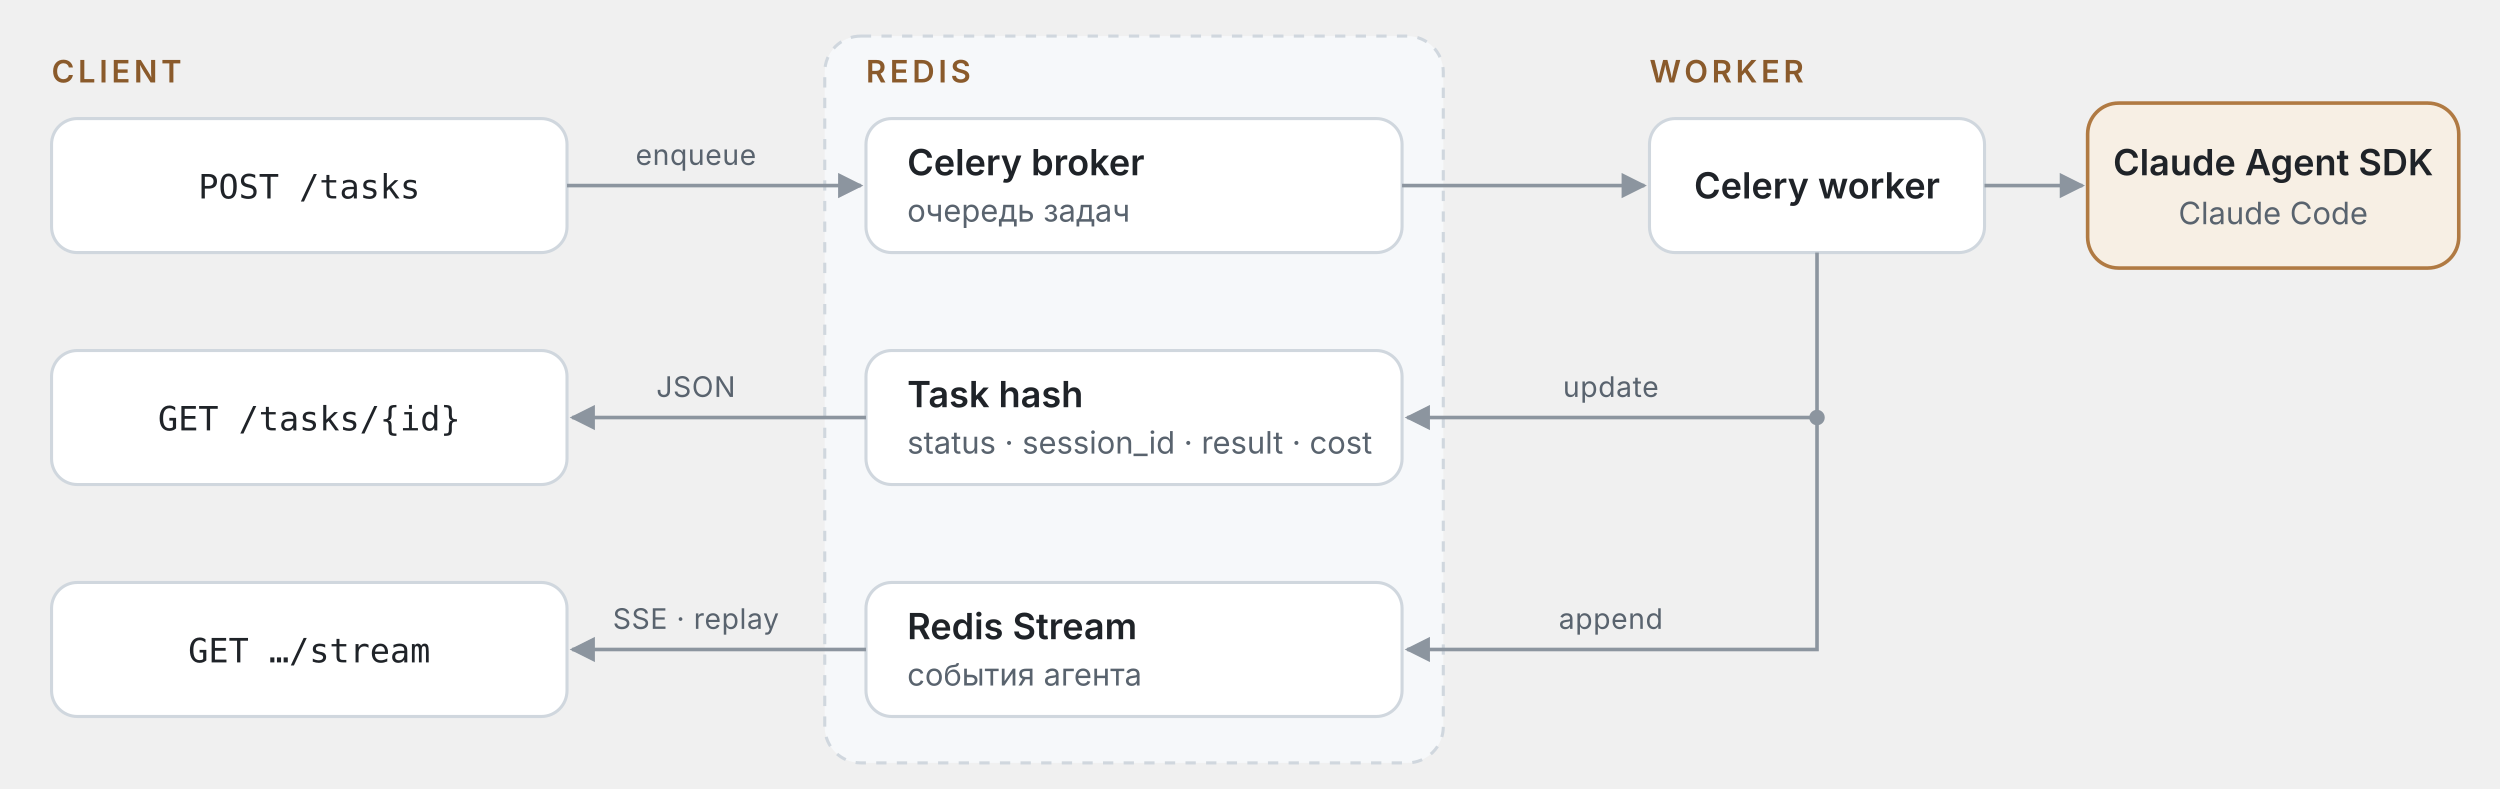
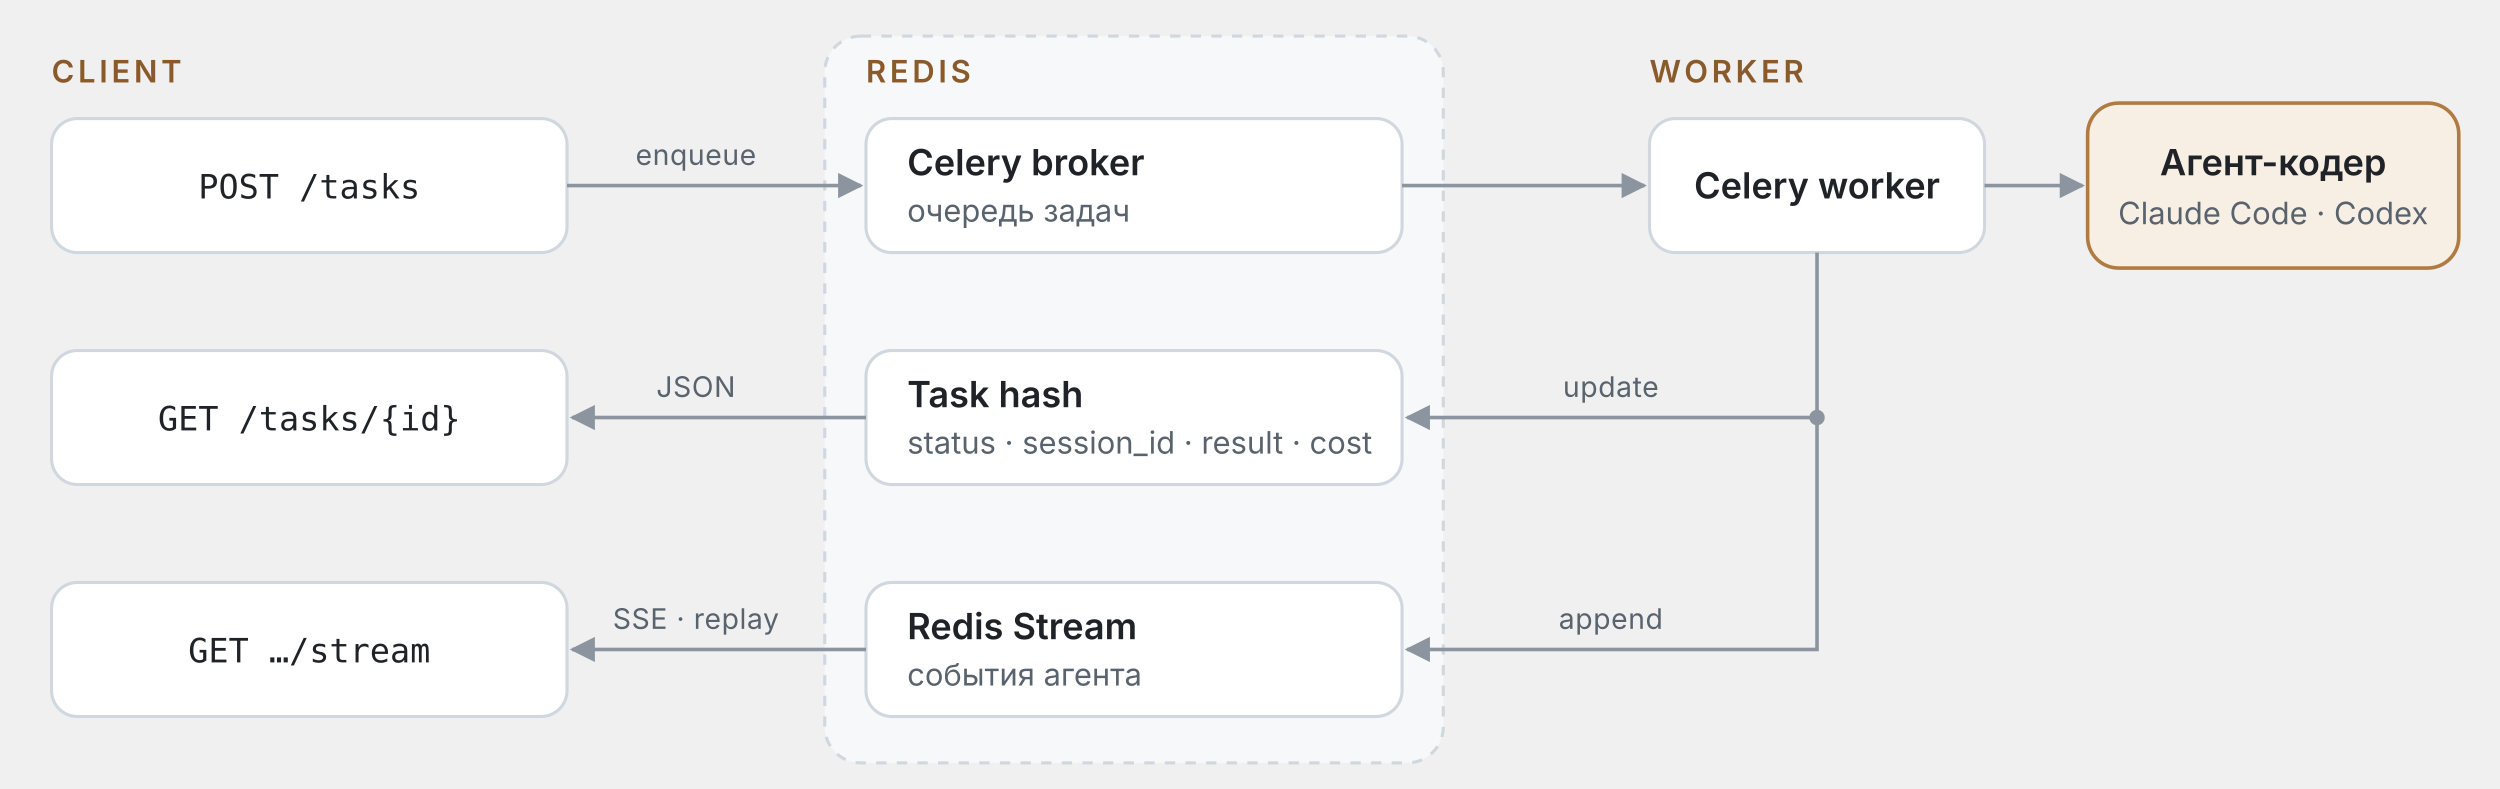
<svg xmlns="http://www.w3.org/2000/svg" viewBox="0 0 970 306" width="970" height="306" role="img" aria-labelledby="title desc">
  <style>
    text { font-family: -apple-system, BlinkMacSystemFont, "Segoe UI", system-ui, sans-serif; fill: #1f2328; }
    .mono { font-family: ui-monospace, SFMono-Regular, Menlo, Consolas, monospace; font-size: 13px; }
    .label { font-size: 14px; font-weight: 600; }
    .sub { font-size: 12px; fill: #59636e; }
    .edge { font-size: 11px; fill: #59636e; letter-spacing: .02em; }
    .title { font-size: 12px; font-weight: 600; fill: #8a5a2b; letter-spacing: .12em; }
    .box { fill: #ffffff; stroke: #d0d7de; stroke-width: 1.2; }
    .group { fill: #f6f8fa; stroke: #d0d7de; stroke-width: 1.2; stroke-dasharray: 4 4; }
    .accent { fill: #f7efe4; stroke: #b07a43; stroke-width: 1.4; }
    .line { fill: none; stroke: #8c959f; stroke-width: 1.4; }
    .head { fill: #8c959f; }
    .dot { fill: #8c959f; }
    @media (prefers-color-scheme: dark) {
      text { fill: #e6edf3; }
      .sub, .edge { fill: #9198a1; }
      .title { fill: #d9a86c; }
      .box { fill: #0d1117; stroke: #3d444d; }
      .group { fill: #151b23; stroke: #3d444d; }
      .accent { fill: #2a2016; stroke: #c48c52; }
      .line { stroke: #6e7681; }
      .head, .dot { fill: #6e7681; }
    }
  </style>
  <defs>
    <marker id="arrow" viewBox="0 0 10 10" refX="9" refY="5" markerWidth="7" markerHeight="7" orient="auto-start-reverse">
      <path class="head" d="M0 0 L10 5 L0 10 z" />
    </marker>
  </defs>
  <text class="title" x="20" y="32">CLIENT</text>
  <rect class="box" x="20" y="46" width="200" height="52" rx="10" />
  <text class="mono" x="120" y="77" text-anchor="middle">POST /tasks</text>
  <rect class="box" x="20" y="136" width="200" height="52" rx="10" />
  <text class="mono" x="120" y="167" text-anchor="middle">GET /tasks/{id}</text>
  <rect class="box" x="20" y="226" width="200" height="52" rx="10" />
  <text class="mono" x="120" y="257" text-anchor="middle">GET …/stream</text>
  <rect class="group" x="320" y="14" width="240" height="282" rx="14" />
  <text class="title" x="336" y="32">REDIS</text>
  <rect class="box" x="336" y="46" width="208" height="52" rx="10" />
  <text class="label" x="352" y="68">Celery broker</text>
  <text class="sub" x="352" y="86">очередь задач</text>
  <rect class="box" x="336" y="136" width="208" height="52" rx="10" />
  <text class="label" x="352" y="158">Task hash</text>
  <text class="sub" x="352" y="176">status · session_id · result · cost</text>
  <rect class="box" x="336" y="226" width="208" height="52" rx="10" />
  <text class="label" x="352" y="248">Redis Stream</text>
  <text class="sub" x="352" y="266">события агента</text>
  <text class="title" x="640" y="32">WORKER</text>
  <rect class="box" x="640" y="46" width="130" height="52" rx="10" />
  <text class="label" x="705" y="77" text-anchor="middle">Celery worker</text>
  <rect class="accent" x="810" y="40" width="144" height="64" rx="12" />
-   <text class="label" x="882" y="68" text-anchor="middle">Claude Agent SDK</text>
-   <text class="sub" x="882" y="87" text-anchor="middle">Claude Code</text>
+   <text class="label" x="882" y="68" text-anchor="middle">Агент-кодер</text>
+   <text class="sub" x="882" y="87" text-anchor="middle">Claude Code · Codex</text>
  <path class="line" d="M220 72 H334" marker-end="url(#arrow)" />
  <text class="edge" x="270" y="64" text-anchor="middle">enqueue</text>
  <path class="line" d="M544 72 H638" marker-end="url(#arrow)" />
  <path class="line" d="M770 72 H808" marker-end="url(#arrow)" />
  <path class="line" d="M705 98 V252 H546" marker-end="url(#arrow)" />
  <path class="line" d="M705 162 H546" marker-end="url(#arrow)" />
  <circle class="dot" cx="705" cy="162" r="3" />
  <text class="edge" x="625" y="154" text-anchor="middle">update</text>
  <text class="edge" x="625" y="244" text-anchor="middle">append</text>
  <path class="line" d="M336 162 H222" marker-end="url(#arrow)" />
  <text class="edge" x="270" y="154" text-anchor="middle">JSON</text>
  <path class="line" d="M336 252 H222" marker-end="url(#arrow)" />
  <text class="edge" x="270" y="244" text-anchor="middle">SSE · replay</text>
</svg>
